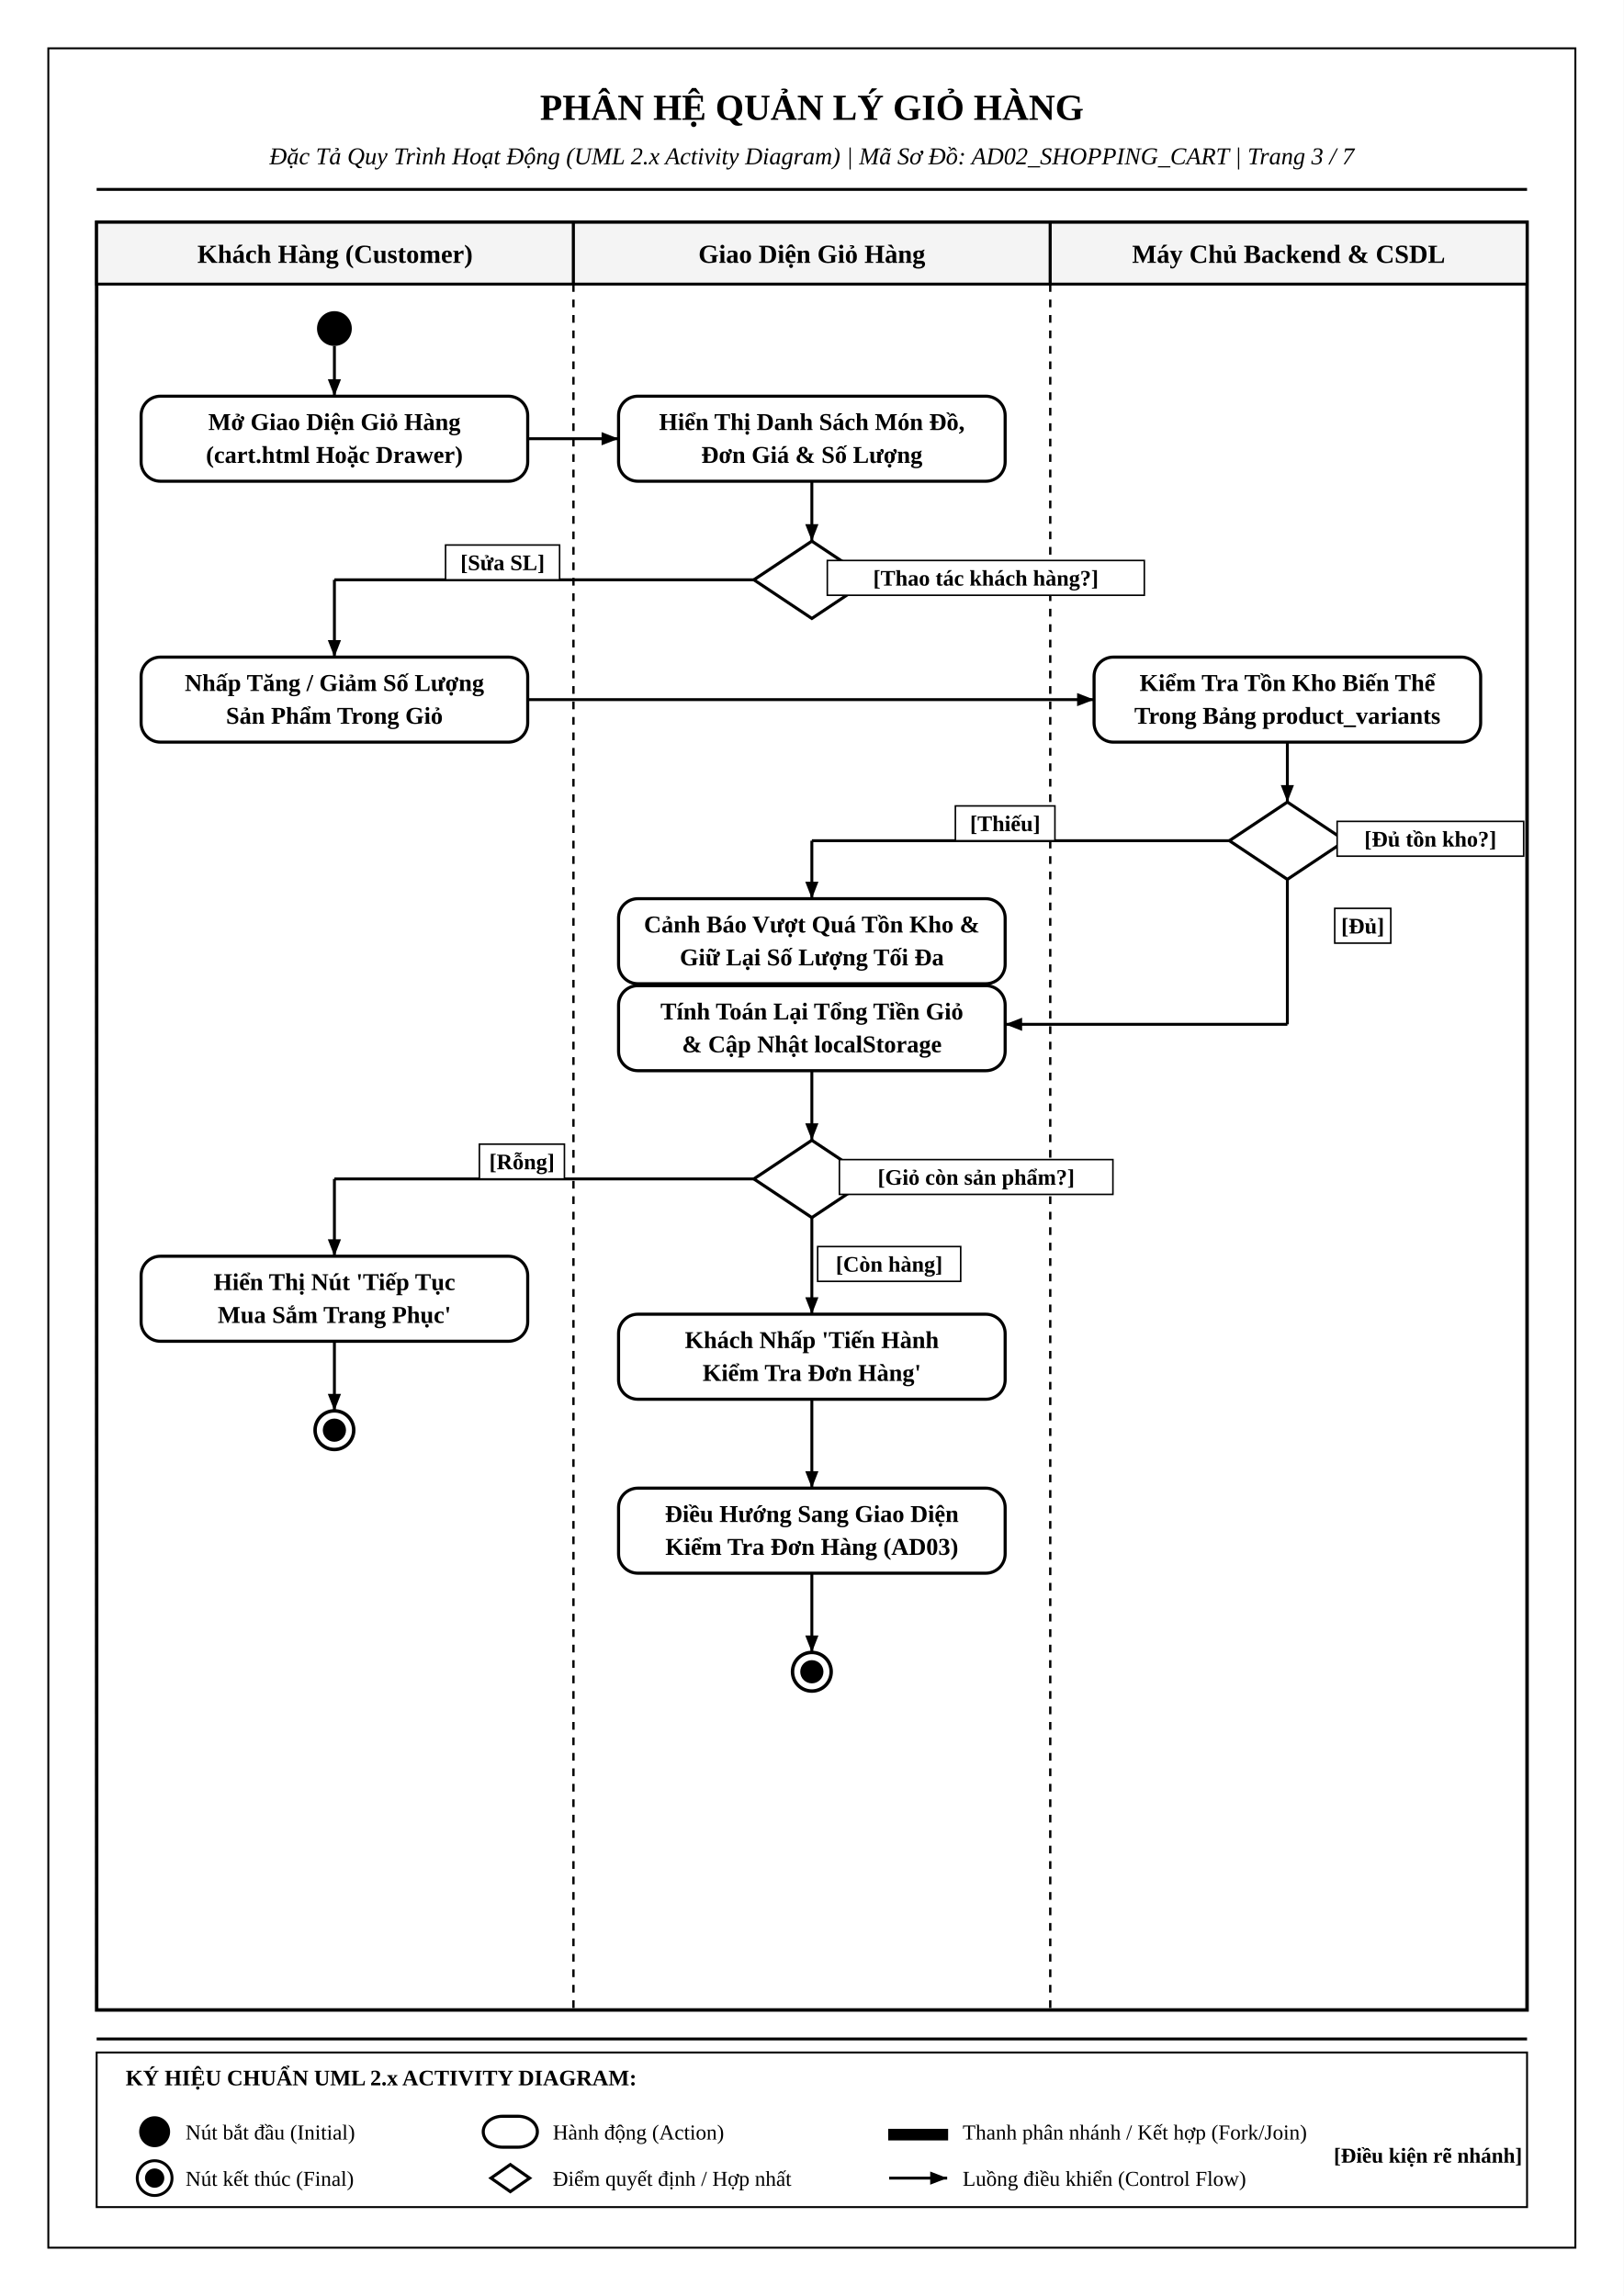
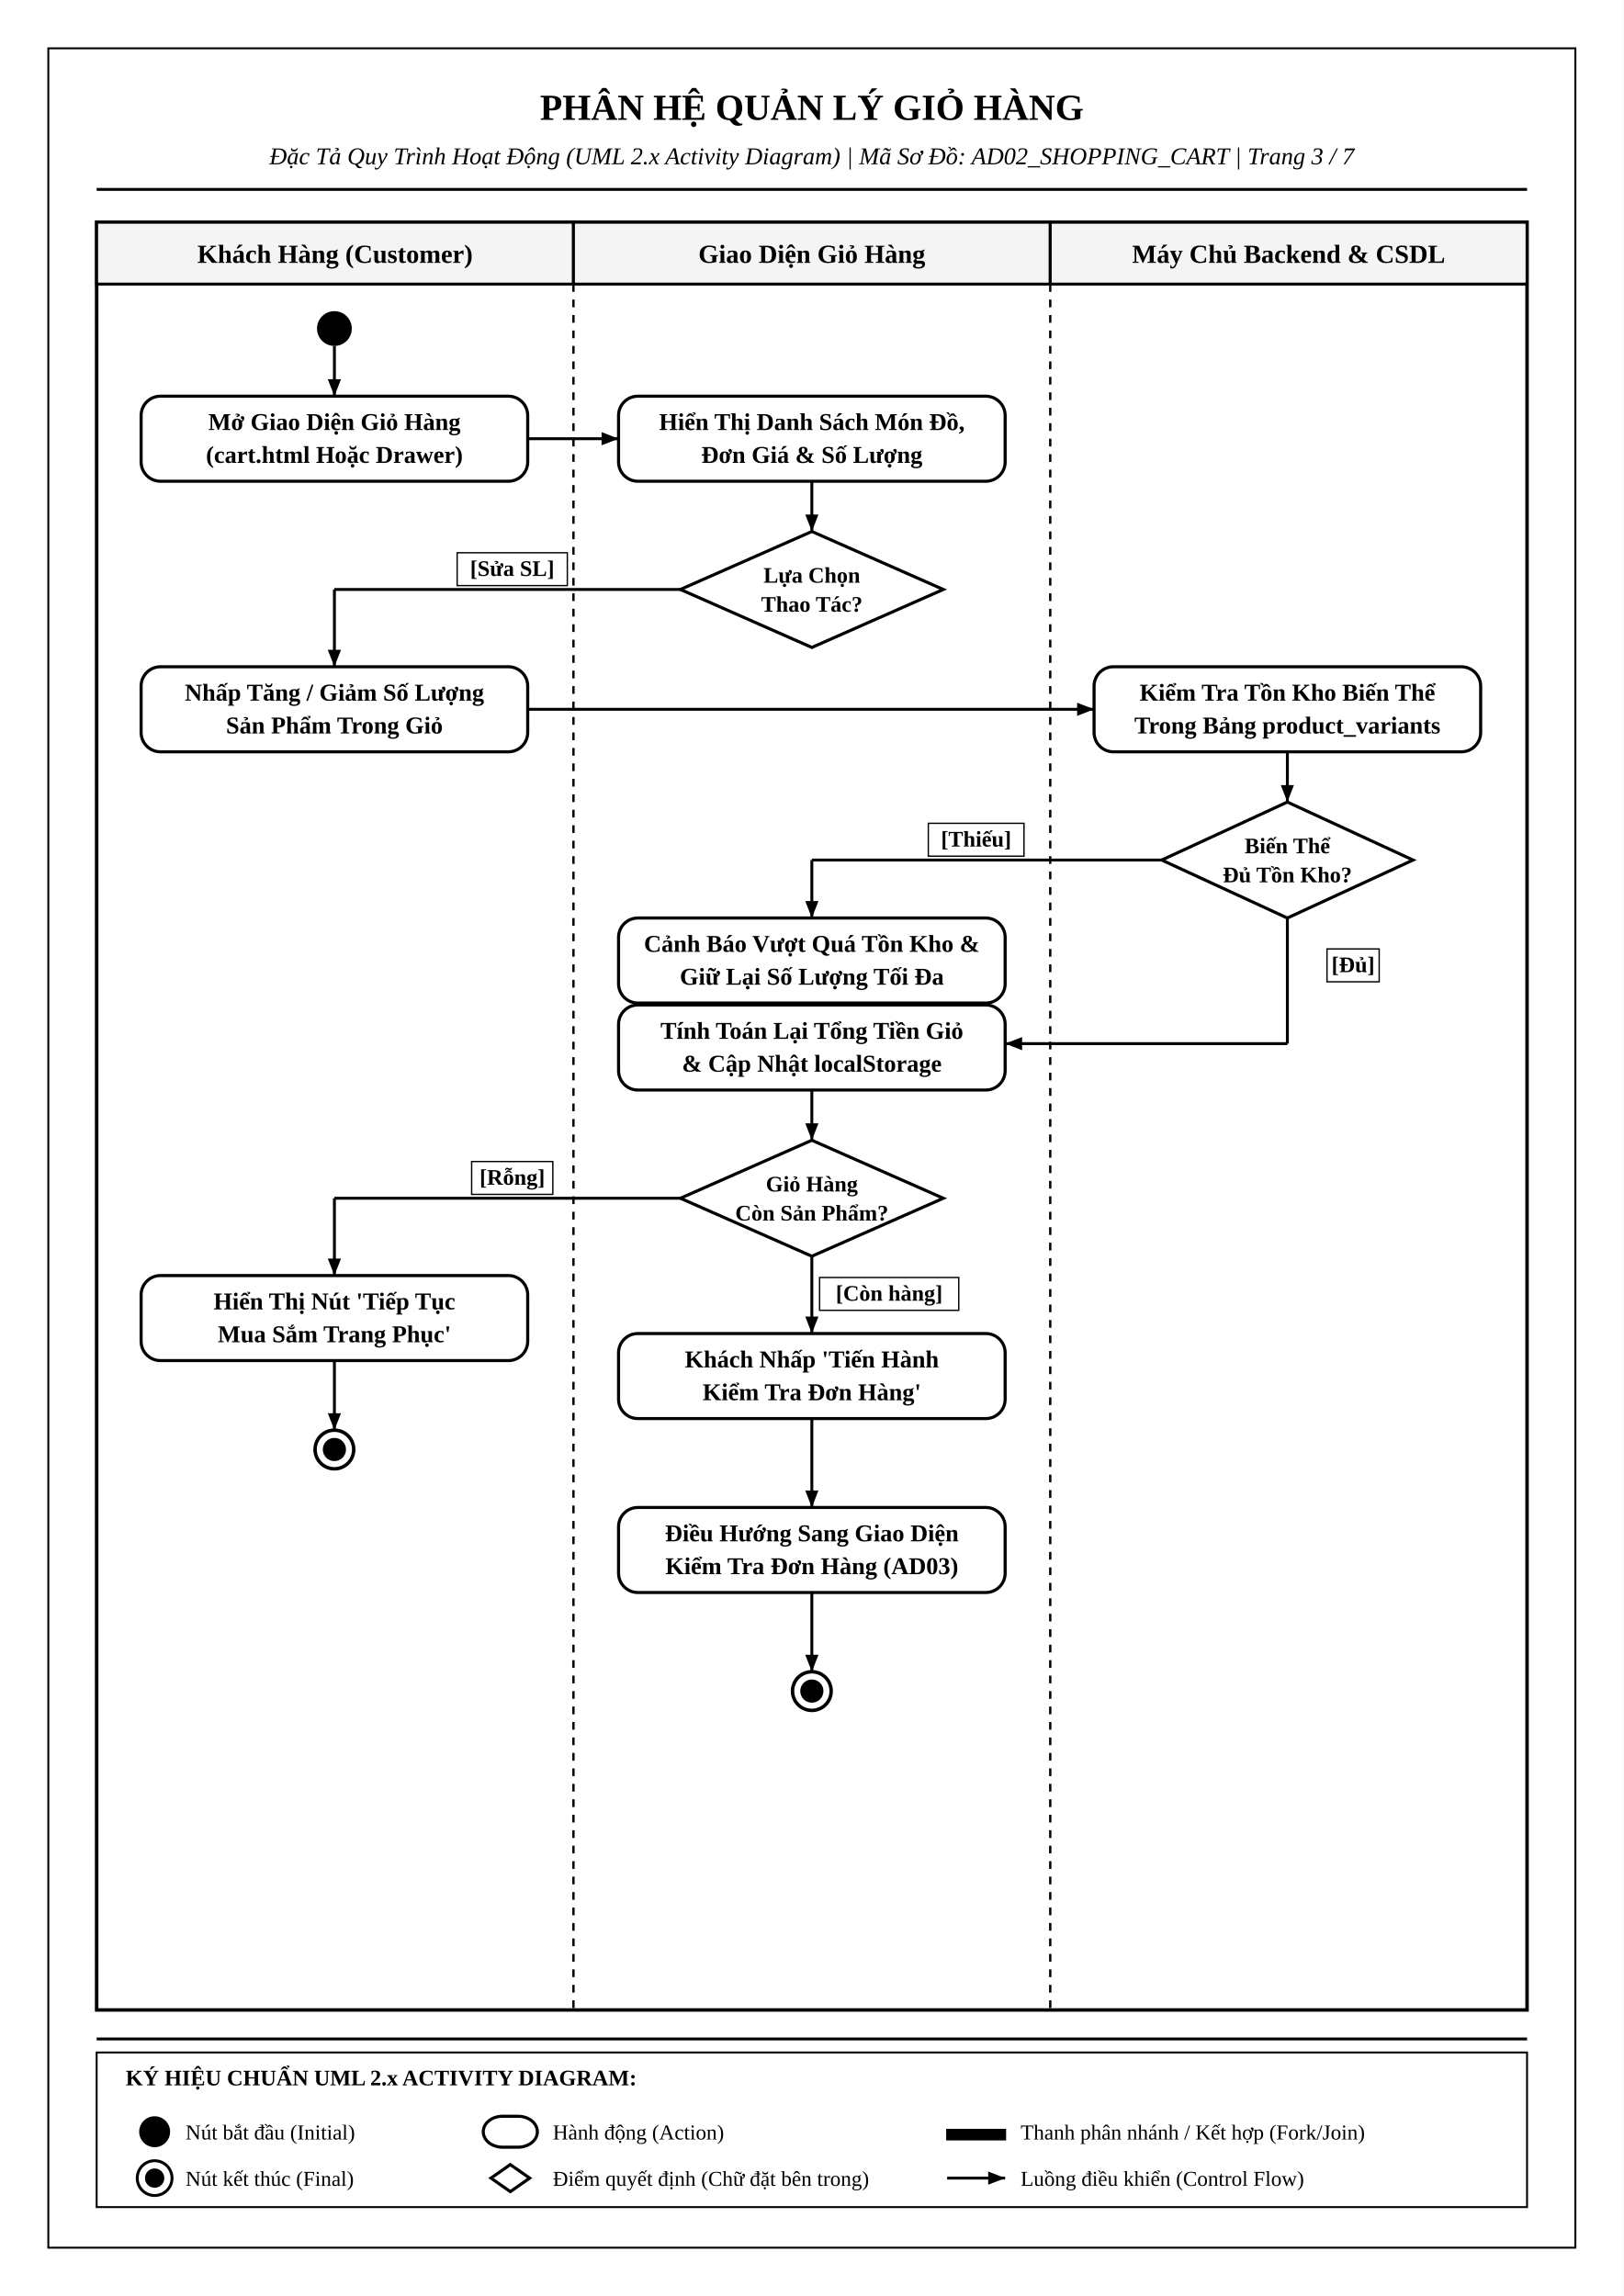
<svg xmlns="http://www.w3.org/2000/svg" viewBox="0 0 840 1188" width="840" height="1188">
  <defs>
    <style>
      .title { font-family: 'Times New Roman', serif; font-size: 19px; font-weight: bold; fill: #000000; text-anchor: middle; }
      .subtitle { font-family: 'Times New Roman', serif; font-size: 12.5px; font-style: italic; fill: #000000; text-anchor: middle; }
      .act-txt { font-family: 'Times New Roman', serif; font-size: 12.5px; font-weight: bold; fill: #000000; text-anchor: middle; }
+       .dec-txt { font-family: 'Times New Roman', serif; font-size: 11.5px; font-weight: bold; fill: #000000; text-anchor: middle; }
      .guard-txt { font-family: 'Times New Roman', serif; font-size: 11.5px; font-weight: bold; fill: #000000; text-anchor: middle; }
      .leg-lbl { font-family: 'Times New Roman', serif; font-size: 11px; fill: #000000; }
      .line { stroke: #000000; stroke-width: 1.5; fill: none; }
      .action-rect { fill: #FFFFFF; stroke: #000000; stroke-width: 1.6; rx: 10px; ry: 10px; }
      .decision-diamond { fill: #FFFFFF; stroke: #000000; stroke-width: 1.6; }
      .sync-bar { fill: #000000; stroke: #000000; }
    </style>
    <marker id="arrow" viewBox="0 0 10 10" refX="9" refY="5" markerWidth="6.5" markerHeight="6.5" orient="auto">
      <path d="M 0 1.5 L 9 5 L 0 8.5 Z" fill="#000000" />
    </marker>
  </defs>
  <rect x="0" y="0" width="840" height="1188" fill="#FFFFFF" />
  <rect x="25" y="25" width="790" height="1138" fill="none" stroke="#000000" stroke-width="1" />
  <text x="420.0" y="62" class="title">PHÂN HỆ QUẢN LÝ GIỎ HÀNG</text>
  <text x="420.0" y="85" class="subtitle">Đặc Tả Quy Trình Hoạt Động (UML 2.x Activity Diagram) | Mã Sơ Đồ: AD02_SHOPPING_CART | Trang 3 / 7</text>
  <line x1="50" y1="98" x2="790" y2="98" class="line" />
  <rect x="50" y="115" width="740" height="925" fill="none" stroke="#000000" stroke-width="1.8" />
  <rect x="50.0" y="115" width="246.667" height="32" fill="#F4F4F4" stroke="#000000" stroke-width="1.5" />
  <text x="173.333" y="136" font-family="'Times New Roman', serif" font-size="13.5px" font-weight="bold" fill="#000000" text-anchor="middle">Khách Hàng (Customer)</text>
  <line x1="50.0" y1="147" x2="50.0" y2="1040" stroke="#000000" stroke-width="1.2" stroke-dasharray="4,4" />
  <rect x="296.667" y="115" width="246.667" height="32" fill="#F4F4F4" stroke="#000000" stroke-width="1.5" />
  <text x="420" y="136" font-family="'Times New Roman', serif" font-size="13.5px" font-weight="bold" fill="#000000" text-anchor="middle">Giao Diện Giỏ Hàng</text>
  <line x1="296.667" y1="147" x2="296.667" y2="1040" stroke="#000000" stroke-width="1.2" stroke-dasharray="4,4" />
  <rect x="543.333" y="115" width="246.667" height="32" fill="#F4F4F4" stroke="#000000" stroke-width="1.5" />
  <text x="666.667" y="136" font-family="'Times New Roman', serif" font-size="13.5px" font-weight="bold" fill="#000000" text-anchor="middle">Máy Chủ Backend &amp; CSDL</text>
  <line x1="543.333" y1="147" x2="543.333" y2="1040" stroke="#000000" stroke-width="1.2" stroke-dasharray="4,4" />
  <line x1="790" y1="147" x2="790" y2="1040" stroke="#000000" stroke-width="1.2" />
  <circle cx="173" cy="170" r="9" fill="#000000" />
  <line x1="173" y1="179" x2="173" y2="205" class="line" marker-end="url(#arrow)" />
  <rect x="73" y="205" width="200" height="44" class="action-rect" />
  <text x="173.0" y="222.5" class="act-txt">Mở Giao Diện Giỏ Hàng</text>
  <text x="173.0" y="239.5" class="act-txt">(cart.html Hoặc Drawer)</text>
  <line x1="273" y1="227" x2="320" y2="227" class="line" marker-end="url(#arrow)" />
  <rect x="320" y="205" width="200" height="44" class="action-rect" />
  <text x="420.0" y="222.5" class="act-txt">Hiển Thị Danh Sách Món Đồ,</text>
  <text x="420.0" y="239.5" class="act-txt">Đơn Giá &amp; Số Lượng</text>
-   <line x1="420" y1="249" x2="420" y2="280" class="line" marker-end="url(#arrow)" />
-   <polygon points="420,280 450,300 420,320 390,300" class="decision-diamond" />
-   <rect x="428.0" y="290" width="164.0" height="18" fill="#FFFFFF" stroke="#000000" stroke-width="0.8" />
-   <text x="510" y="303" class="guard-txt">[Thao tác khách hàng?]</text>
-   <line x1="390" y1="300" x2="173" y2="300" class="line" />
-   <line x1="173" y1="300" x2="173" y2="340" class="line" marker-end="url(#arrow)" />
-   <rect x="230.5" y="282" width="59.0" height="18" fill="#FFFFFF" stroke="#000000" stroke-width="0.8" />
-   <text x="260" y="295" class="guard-txt">[Sửa SL]</text>
-   <rect x="73" y="340" width="200" height="44" class="action-rect" />
-   <text x="173.0" y="357.5" class="act-txt">Nhấp Tăng / Giảm Số Lượng</text>
-   <text x="173.0" y="374.5" class="act-txt">Sản Phẩm Trong Giỏ</text>
-   <line x1="273" y1="362" x2="566" y2="362" class="line" marker-end="url(#arrow)" />
-   <rect x="566" y="340" width="200" height="44" class="action-rect" />
-   <text x="666.0" y="357.5" class="act-txt">Kiểm Tra Tồn Kho Biến Thể</text>
-   <text x="666.0" y="374.5" class="act-txt">Trong Bảng product_variants</text>
-   <line x1="666" y1="384" x2="666" y2="415" class="line" marker-end="url(#arrow)" />
-   <polygon points="666,415 696,435 666,455 636,435" class="decision-diamond" />
-   <rect x="691.75" y="425" width="96.5" height="18" fill="#FFFFFF" stroke="#000000" stroke-width="0.8" />
-   <text x="740" y="438" class="guard-txt">[Đủ tồn kho?]</text>
-   <line x1="636" y1="435" x2="420" y2="435" class="line" />
-   <line x1="420" y1="435" x2="420" y2="465" class="line" marker-end="url(#arrow)" />
-   <rect x="494.25" y="417" width="51.5" height="18" fill="#FFFFFF" stroke="#000000" stroke-width="0.8" />
-   <text x="520" y="430" class="guard-txt">[Thiếu]</text>
-   <rect x="320" y="465" width="200" height="44" class="action-rect" />
-   <text x="420.0" y="482.5" class="act-txt">Cảnh Báo Vượt Quá Tồn Kho &amp;</text>
-   <text x="420.0" y="499.5" class="act-txt">Giữ Lại Số Lượng Tối Đa</text>
-   <line x1="666" y1="455" x2="666" y2="530" class="line" />
-   <line x1="666" y1="530" x2="520" y2="530" class="line" marker-end="url(#arrow)" />
-   <rect x="690.5" y="470" width="29.0" height="18" fill="#FFFFFF" stroke="#000000" stroke-width="0.8" />
-   <text x="705" y="483" class="guard-txt">[Đủ]</text>
-   <rect x="320" y="510" width="200" height="44" class="action-rect" />
-   <text x="420.0" y="527.5" class="act-txt">Tính Toán Lại Tổng Tiền Giỏ</text>
-   <text x="420.0" y="544.5" class="act-txt">&amp; Cập Nhật localStorage</text>
-   <line x1="420" y1="554" x2="420" y2="590" class="line" marker-end="url(#arrow)" />
-   <polygon points="420,590 450,610 420,630 390,610" class="decision-diamond" />
-   <rect x="434.25" y="600" width="141.5" height="18" fill="#FFFFFF" stroke="#000000" stroke-width="0.8" />
-   <text x="505" y="613" class="guard-txt">[Giỏ còn sản phẩm?]</text>
-   <line x1="390" y1="610" x2="173" y2="610" class="line" />
-   <line x1="173" y1="610" x2="173" y2="650" class="line" marker-end="url(#arrow)" />
-   <rect x="248.0" y="592" width="44.0" height="18" fill="#FFFFFF" stroke="#000000" stroke-width="0.8" />
-   <text x="270" y="605" class="guard-txt">[Rỗng]</text>
-   <rect x="73" y="650" width="200" height="44" class="action-rect" />
-   <text x="173.0" y="667.5" class="act-txt">Hiển Thị Nút 'Tiếp Tục</text>
-   <text x="173.0" y="684.5" class="act-txt">Mua Sắm Trang Phục'</text>
-   <line x1="173" y1="694" x2="173" y2="730" class="line" marker-end="url(#arrow)" />
-   <circle cx="173" cy="740" r="10" fill="none" stroke="#000000" stroke-width="1.8" />
-   <circle cx="173" cy="740" r="6" fill="#000000" />
-   <line x1="420" y1="630" x2="420" y2="680" class="line" marker-end="url(#arrow)" />
-   <rect x="423.0" y="645" width="74.0" height="18" fill="#FFFFFF" stroke="#000000" stroke-width="0.8" />
-   <text x="460" y="658" class="guard-txt">[Còn hàng]</text>
-   <rect x="320" y="680" width="200" height="44" class="action-rect" />
-   <text x="420.0" y="697.5" class="act-txt">Khách Nhấp 'Tiến Hành</text>
-   <text x="420.0" y="714.5" class="act-txt">Kiểm Tra Đơn Hàng'</text>
-   <line x1="420" y1="724" x2="420" y2="770" class="line" marker-end="url(#arrow)" />
-   <rect x="320" y="770" width="200" height="44" class="action-rect" />
-   <text x="420.0" y="787.5" class="act-txt">Điều Hướng Sang Giao Diện</text>
-   <text x="420.0" y="804.5" class="act-txt">Kiểm Tra Đơn Hàng (AD03)</text>
-   <line x1="420" y1="814" x2="420" y2="855" class="line" marker-end="url(#arrow)" />
-   <circle cx="420" cy="865" r="10" fill="none" stroke="#000000" stroke-width="1.8" />
-   <circle cx="420" cy="865" r="6" fill="#000000" />
+   <line x1="420" y1="249" x2="420" y2="275" class="line" marker-end="url(#arrow)" />
+   <polygon points="420,275 488,305 420,335 352,305" class="decision-diamond" />
+   <text x="420" y="301.5" class="dec-txt">Lựa Chọn</text>
+   <text x="420" y="316.5" class="dec-txt">Thao Tác?</text>
+   <line x1="352" y1="305" x2="173" y2="305" class="line" />
+   <line x1="173" y1="305" x2="173" y2="345" class="line" marker-end="url(#arrow)" />
+   <rect x="236.5" y="286" width="57.0" height="17" fill="#FFFFFF" stroke="#000000" stroke-width="0.7" />
+   <text x="265" y="298" class="guard-txt">[Sửa SL]</text>
+   <rect x="73" y="345" width="200" height="44" class="action-rect" />
+   <text x="173.0" y="362.5" class="act-txt">Nhấp Tăng / Giảm Số Lượng</text>
+   <text x="173.0" y="379.5" class="act-txt">Sản Phẩm Trong Giỏ</text>
+   <line x1="273" y1="367" x2="566" y2="367" class="line" marker-end="url(#arrow)" />
+   <rect x="566" y="345" width="200" height="44" class="action-rect" />
+   <text x="666.0" y="362.5" class="act-txt">Kiểm Tra Tồn Kho Biến Thể</text>
+   <text x="666.0" y="379.5" class="act-txt">Trong Bảng product_variants</text>
+   <line x1="666" y1="389" x2="666" y2="415" class="line" marker-end="url(#arrow)" />
+   <polygon points="666,415 731,445 666,475 601,445" class="decision-diamond" />
+   <text x="666" y="441.5" class="dec-txt">Biến Thể</text>
+   <text x="666" y="456.5" class="dec-txt">Đủ Tồn Kho?</text>
+   <line x1="601" y1="445" x2="420" y2="445" class="line" />
+   <line x1="420" y1="445" x2="420" y2="475" class="line" marker-end="url(#arrow)" />
+   <rect x="480.25" y="426" width="49.5" height="17" fill="#FFFFFF" stroke="#000000" stroke-width="0.7" />
+   <text x="505" y="438" class="guard-txt">[Thiếu]</text>
+   <rect x="320" y="475" width="200" height="44" class="action-rect" />
+   <text x="420.0" y="492.5" class="act-txt">Cảnh Báo Vượt Quá Tồn Kho &amp;</text>
+   <text x="420.0" y="509.5" class="act-txt">Giữ Lại Số Lượng Tối Đa</text>
+   <line x1="666" y1="475" x2="666" y2="540" class="line" />
+   <line x1="666" y1="540" x2="520" y2="540" class="line" marker-end="url(#arrow)" />
+   <rect x="686.5" y="491" width="27.0" height="17" fill="#FFFFFF" stroke="#000000" stroke-width="0.7" />
+   <text x="700" y="503" class="guard-txt">[Đủ]</text>
+   <rect x="320" y="520" width="200" height="44" class="action-rect" />
+   <text x="420.0" y="537.5" class="act-txt">Tính Toán Lại Tổng Tiền Giỏ</text>
+   <text x="420.0" y="554.5" class="act-txt">&amp; Cập Nhật localStorage</text>
+   <line x1="420" y1="564" x2="420" y2="590" class="line" marker-end="url(#arrow)" />
+   <polygon points="420,590 488,620 420,650 352,620" class="decision-diamond" />
+   <text x="420" y="616.5" class="dec-txt">Giỏ Hàng</text>
+   <text x="420" y="631.5" class="dec-txt">Còn Sản Phẩm?</text>
+   <line x1="352" y1="620" x2="173" y2="620" class="line" />
+   <line x1="173" y1="620" x2="173" y2="660" class="line" marker-end="url(#arrow)" />
+   <rect x="244.0" y="601" width="42.0" height="17" fill="#FFFFFF" stroke="#000000" stroke-width="0.7" />
+   <text x="265" y="613" class="guard-txt">[Rỗng]</text>
+   <rect x="73" y="660" width="200" height="44" class="action-rect" />
+   <text x="173.0" y="677.5" class="act-txt">Hiển Thị Nút 'Tiếp Tục</text>
+   <text x="173.0" y="694.5" class="act-txt">Mua Sắm Trang Phục'</text>
+   <line x1="173" y1="704" x2="173" y2="740" class="line" marker-end="url(#arrow)" />
+   <circle cx="173" cy="750" r="10" fill="none" stroke="#000000" stroke-width="1.8" />
+   <circle cx="173" cy="750" r="6" fill="#000000" />
+   <line x1="420" y1="650" x2="420" y2="690" class="line" marker-end="url(#arrow)" />
+   <rect x="424.0" y="661" width="72.0" height="17" fill="#FFFFFF" stroke="#000000" stroke-width="0.7" />
+   <text x="460" y="673" class="guard-txt">[Còn hàng]</text>
+   <rect x="320" y="690" width="200" height="44" class="action-rect" />
+   <text x="420.0" y="707.5" class="act-txt">Khách Nhấp 'Tiến Hành</text>
+   <text x="420.0" y="724.5" class="act-txt">Kiểm Tra Đơn Hàng'</text>
+   <line x1="420" y1="734" x2="420" y2="780" class="line" marker-end="url(#arrow)" />
+   <rect x="320" y="780" width="200" height="44" class="action-rect" />
+   <text x="420.0" y="797.5" class="act-txt">Điều Hướng Sang Giao Diện</text>
+   <text x="420.0" y="814.5" class="act-txt">Kiểm Tra Đơn Hàng (AD03)</text>
+   <line x1="420" y1="824" x2="420" y2="865" class="line" marker-end="url(#arrow)" />
+   <circle cx="420" cy="875" r="10" fill="none" stroke="#000000" stroke-width="1.8" />
+   <circle cx="420" cy="875" r="6" fill="#000000" />
  <line x1="50" y1="1055" x2="790" y2="1055" class="line" />
  <rect x="50" y="1062" width="740" height="80" fill="#FFFFFF" stroke="#000000" stroke-width="1" />
  <text x="65" y="1079" font-family="'Times New Roman', serif" font-size="11.5px" font-weight="bold" fill="#000000">KÝ HIỆU CHUẨN UML 2.x ACTIVITY DIAGRAM:</text>
  <circle cx="80" cy="1103" r="8" fill="#000000" />
  <text x="96" y="1107" class="leg-lbl">Nút bắt đầu (Initial)</text>
  <circle cx="80" cy="1127" r="9" fill="none" stroke="#000000" stroke-width="1.5" />
  <circle cx="80" cy="1127" r="5" fill="#000000" />
  <text x="96" y="1131" class="leg-lbl">Nút kết thúc (Final)</text>
  <rect x="250" y="1095" width="28" height="16" class="action-rect" />
  <text x="286" y="1107" class="leg-lbl">Hành động (Action)</text>
  <polygon points="264,1120 274,1127 264,1134 254,1127" class="decision-diamond" />
-   <text x="286" y="1131" class="leg-lbl">Điểm quyết định / Hợp nhất</text>
-   <rect x="460" y="1102" width="30" height="5" class="sync-bar" />
-   <text x="498" y="1107" class="leg-lbl">Thanh phân nhánh / Kết hợp (Fork/Join)</text>
-   <line x1="460" y1="1127" x2="490" y2="1127" class="line" marker-end="url(#arrow)" />
-   <text x="498" y="1131" class="leg-lbl">Luồng điều khiển (Control Flow)</text>
-   <text x="690" y="1119" class="leg-lbl" font-weight="bold">[Điều kiện rẽ nhánh]</text>
+   <text x="286" y="1131" class="leg-lbl">Điểm quyết định (Chữ đặt bên trong)</text>
+   <rect x="490" y="1102" width="30" height="5" class="sync-bar" />
+   <text x="528" y="1107" class="leg-lbl">Thanh phân nhánh / Kết hợp (Fork/Join)</text>
+   <line x1="490" y1="1127" x2="520" y2="1127" class="line" marker-end="url(#arrow)" />
+   <text x="528" y="1131" class="leg-lbl">Luồng điều khiển (Control Flow)</text>
</svg>
